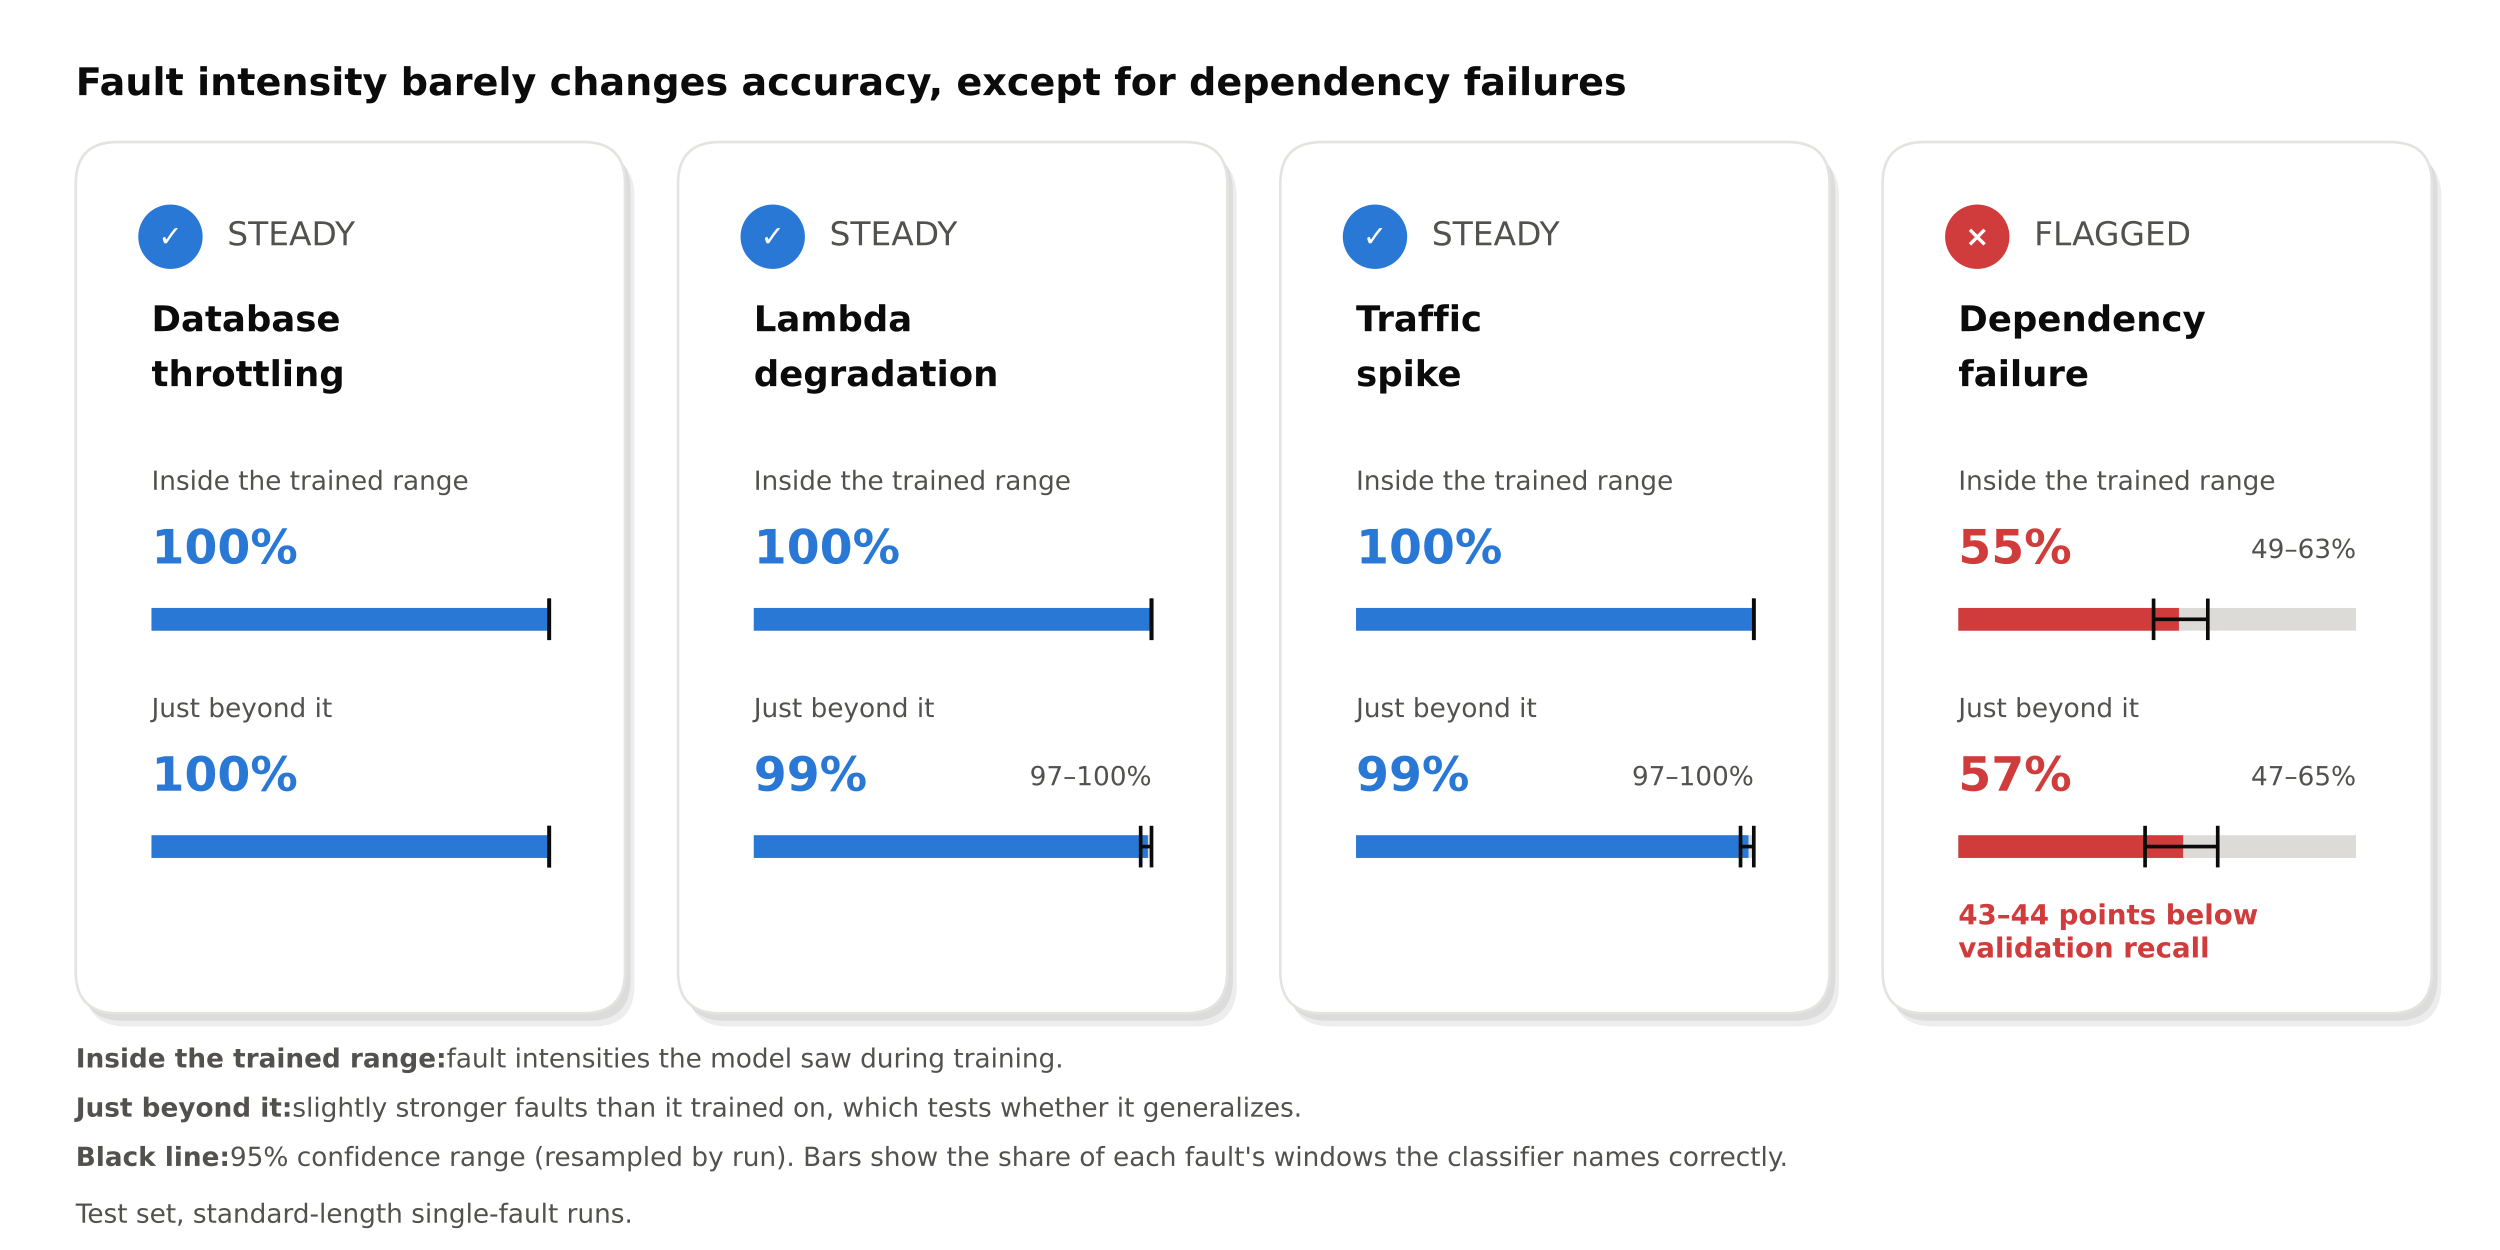
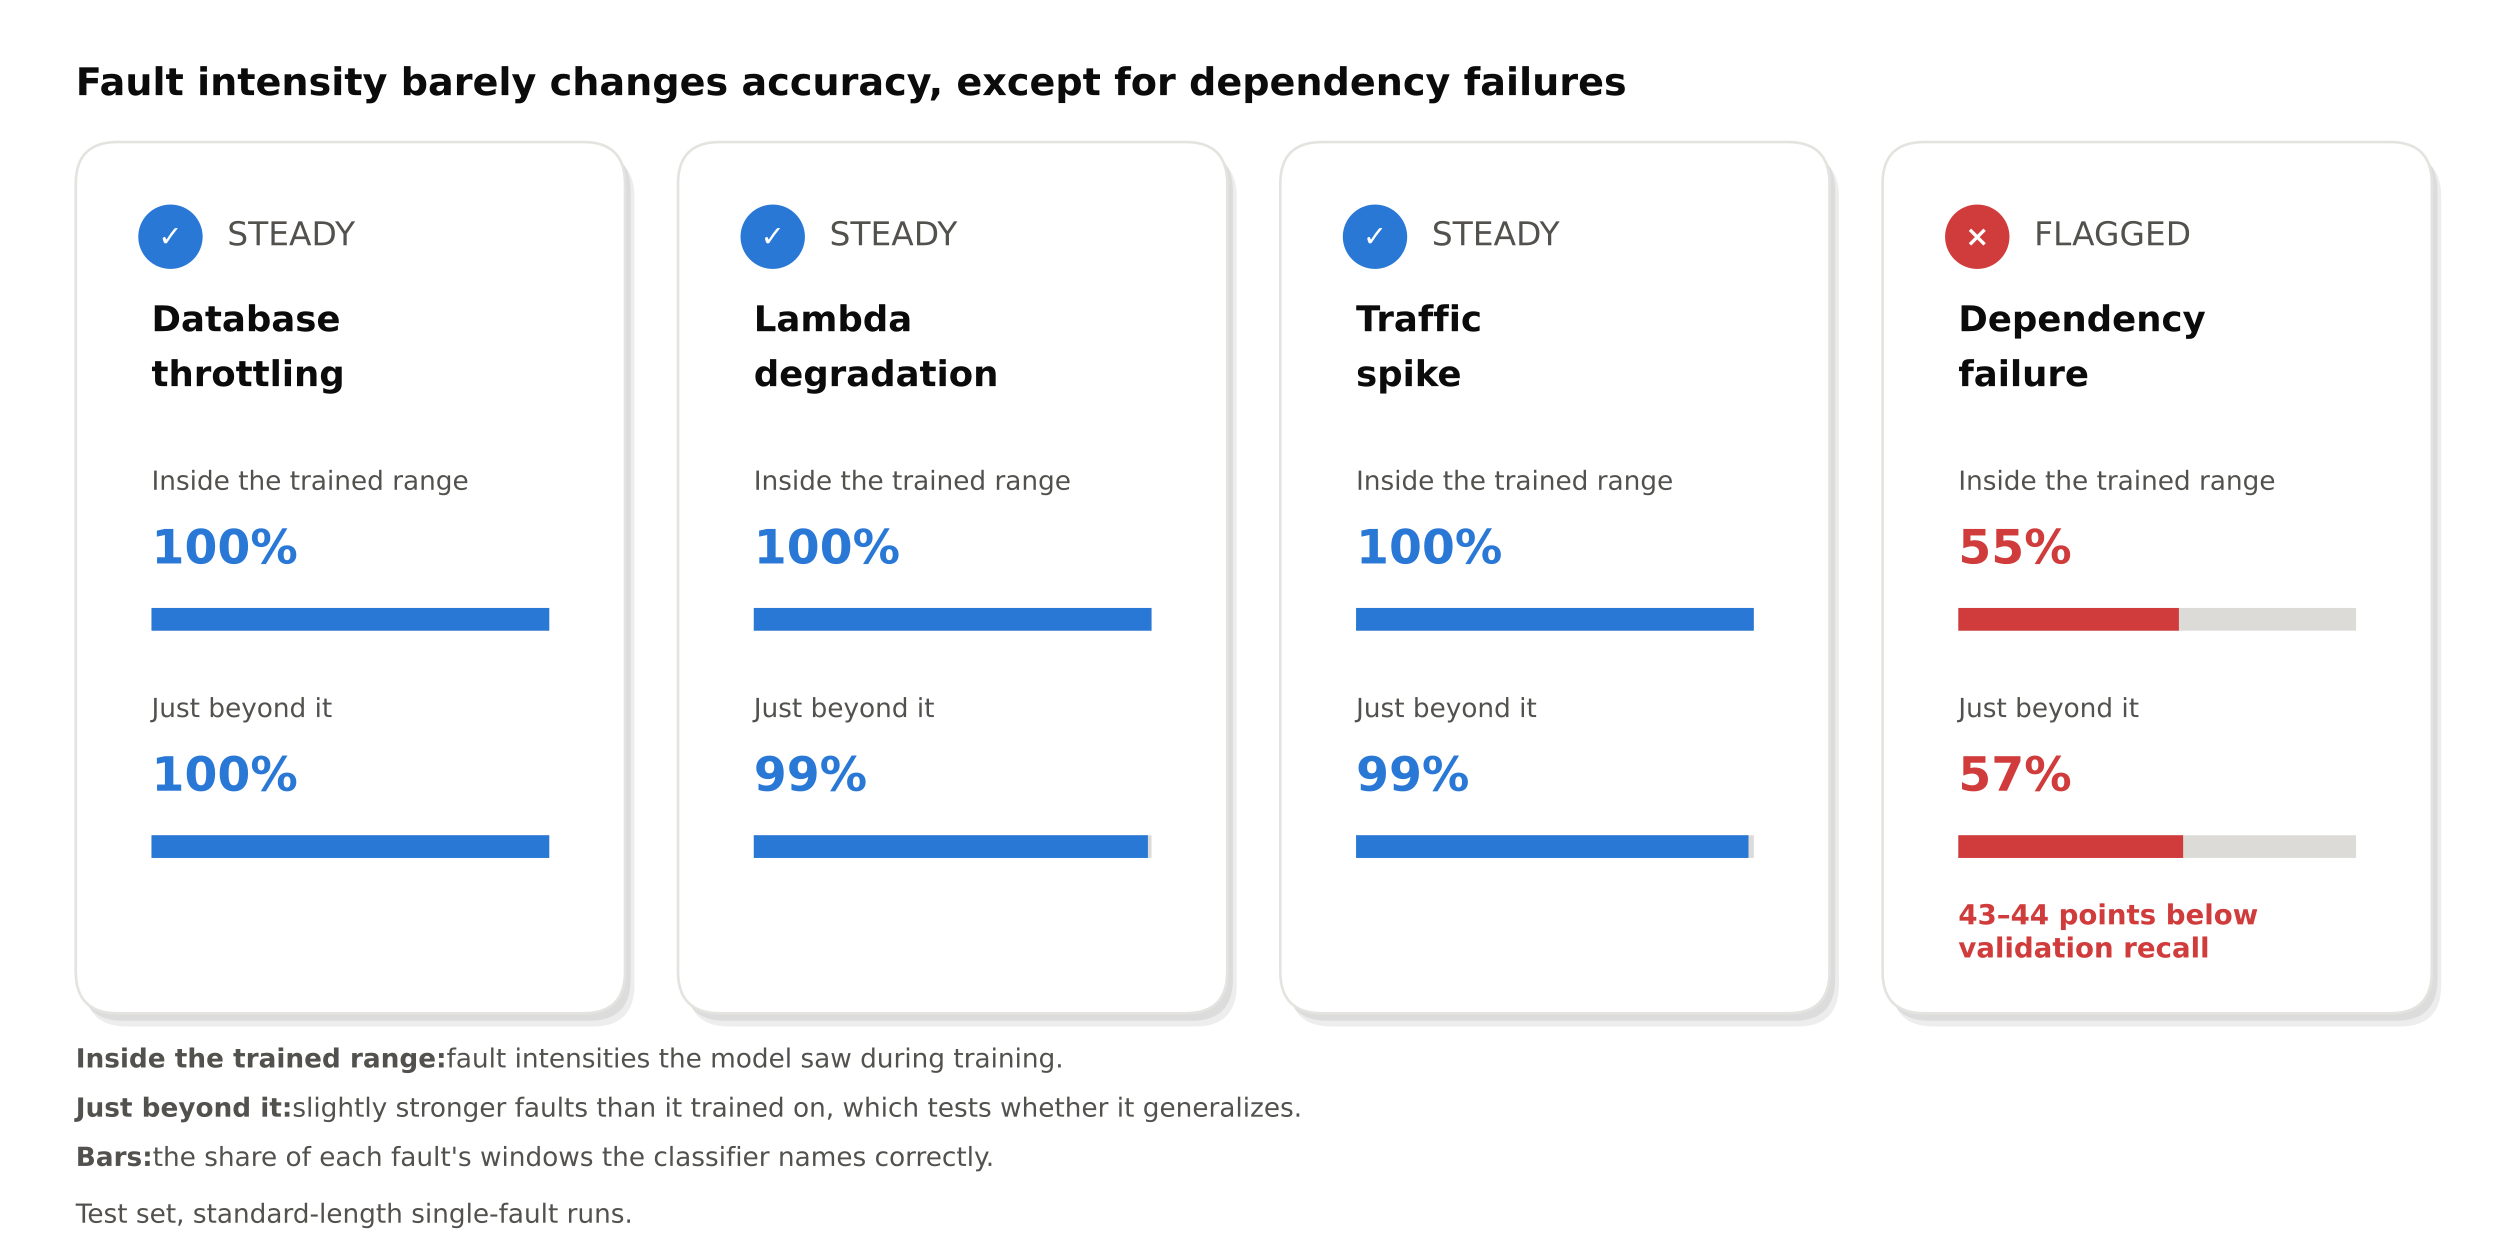
<svg xmlns="http://www.w3.org/2000/svg" width="950.4pt" height="475.2pt" viewBox="0 0 950.4 475.2" version="1.1">
  <defs>
    <style type="text/css">*{stroke-linejoin: round; stroke-linecap: butt}</style>
  </defs>
  <g id="figure_1">
    <g id="patch_1">
      <path d="M 0 475.2  L 950.4 475.2  L 950.4 0  L 0 0  z " style="fill: #ffffff" />
    </g>
    <g id="axes_1">
      <g id="patch_2">
-         <path d="M 48.24 390.24  L 225.36 390.24  Q 241.2 390.24 241.2 374.4  L 241.2 74.88  Q 241.2 59.04 225.36 59.04  L 48.24 59.04  Q 32.4 59.04 32.4 74.88  L 32.4 374.4  Q 32.4 390.24 48.24 390.24  z " clip-path="url(#p5552d7a977)" style="fill-opacity: 0.071" />
+         <path d="M 48.24 390.24  L 225.36 390.24  Q 241.2 390.24 241.2 374.4  L 241.2 74.88  Q 241.2 59.04 225.36 59.04  L 48.24 59.04  Q 32.4 59.04 32.4 74.88  L 32.4 374.4  Q 32.4 390.24 48.24 390.24  z " clip-path="url(#p39a4fe4fb5)" style="fill-opacity: 0.071" />
      </g>
      <g id="patch_3">
-         <path d="M 46.8 388.08  L 223.92 388.08  Q 239.76 388.08 239.76 372.24  L 239.76 72.72  Q 239.76 56.88 223.92 56.88  L 46.8 56.88  Q 30.96 56.88 30.96 72.72  L 30.96 372.24  Q 30.96 388.08 46.8 388.08  z " clip-path="url(#p5552d7a977)" style="fill-opacity: 0.071" />
+         <path d="M 46.8 388.08  L 223.92 388.08  Q 239.76 388.08 239.76 372.24  L 239.76 72.72  Q 239.76 56.88 223.92 56.88  L 46.8 56.88  Q 30.96 56.88 30.96 72.72  L 30.96 372.24  Q 30.96 388.08 46.8 388.08  z " clip-path="url(#p39a4fe4fb5)" style="fill-opacity: 0.071" />
      </g>
      <g id="patch_4">
-         <path d="M 277.2 390.24  L 454.32 390.24  Q 470.16 390.24 470.16 374.4  L 470.16 74.88  Q 470.16 59.04 454.32 59.04  L 277.2 59.04  Q 261.36 59.04 261.36 74.88  L 261.36 374.4  Q 261.36 390.24 277.2 390.24  z " clip-path="url(#p5552d7a977)" style="fill-opacity: 0.071" />
+         <path d="M 277.2 390.24  L 454.32 390.24  Q 470.16 390.24 470.16 374.4  L 470.16 74.88  Q 470.16 59.04 454.32 59.04  L 277.2 59.04  Q 261.36 59.04 261.36 74.88  L 261.36 374.4  Q 261.36 390.24 277.2 390.24  z " clip-path="url(#p39a4fe4fb5)" style="fill-opacity: 0.071" />
      </g>
      <g id="patch_5">
-         <path d="M 275.76 388.08  L 452.88 388.08  Q 468.72 388.08 468.72 372.24  L 468.72 72.72  Q 468.72 56.88 452.88 56.88  L 275.76 56.88  Q 259.92 56.88 259.92 72.72  L 259.92 372.24  Q 259.92 388.08 275.76 388.08  z " clip-path="url(#p5552d7a977)" style="fill-opacity: 0.071" />
+         <path d="M 275.76 388.08  L 452.88 388.08  Q 468.72 388.08 468.72 372.24  L 468.72 72.72  Q 468.72 56.88 452.88 56.88  L 275.76 56.88  Q 259.92 56.88 259.92 72.72  L 259.92 372.24  Q 259.92 388.08 275.76 388.08  z " clip-path="url(#p39a4fe4fb5)" style="fill-opacity: 0.071" />
      </g>
      <g id="patch_6">
-         <path d="M 506.16 390.24  L 683.28 390.24  Q 699.12 390.24 699.12 374.4  L 699.12 74.88  Q 699.12 59.04 683.28 59.04  L 506.16 59.04  Q 490.32 59.04 490.32 74.88  L 490.32 374.4  Q 490.32 390.24 506.16 390.24  z " clip-path="url(#p5552d7a977)" style="fill-opacity: 0.071" />
+         <path d="M 506.16 390.24  L 683.28 390.24  Q 699.12 390.24 699.12 374.4  L 699.12 74.88  Q 699.12 59.04 683.28 59.04  L 506.16 59.04  Q 490.32 59.04 490.32 74.88  L 490.32 374.4  Q 490.32 390.24 506.16 390.24  z " clip-path="url(#p39a4fe4fb5)" style="fill-opacity: 0.071" />
      </g>
      <g id="patch_7">
-         <path d="M 504.72 388.08  L 681.84 388.08  Q 697.68 388.08 697.68 372.24  L 697.68 72.72  Q 697.68 56.88 681.84 56.88  L 504.72 56.88  Q 488.88 56.88 488.88 72.72  L 488.88 372.24  Q 488.88 388.08 504.72 388.08  z " clip-path="url(#p5552d7a977)" style="fill-opacity: 0.071" />
+         <path d="M 504.72 388.08  L 681.84 388.08  Q 697.68 388.08 697.68 372.24  L 697.68 72.72  Q 697.68 56.88 681.84 56.88  L 504.72 56.88  Q 488.88 56.88 488.88 72.72  L 488.88 372.24  Q 488.88 388.08 504.72 388.08  z " clip-path="url(#p39a4fe4fb5)" style="fill-opacity: 0.071" />
      </g>
      <g id="patch_8">
-         <path d="M 735.12 390.24  L 912.24 390.24  Q 928.08 390.24 928.08 374.4  L 928.08 74.88  Q 928.08 59.04 912.24 59.04  L 735.12 59.04  Q 719.28 59.04 719.28 74.88  L 719.28 374.4  Q 719.28 390.24 735.12 390.24  z " clip-path="url(#p5552d7a977)" style="fill-opacity: 0.071" />
+         <path d="M 735.12 390.24  L 912.24 390.24  Q 928.08 390.24 928.08 374.4  L 928.08 74.88  Q 928.08 59.04 912.24 59.04  L 735.12 59.04  Q 719.28 59.04 719.28 74.88  L 719.28 374.4  Q 719.28 390.24 735.12 390.24  z " clip-path="url(#p39a4fe4fb5)" style="fill-opacity: 0.071" />
      </g>
      <g id="patch_9">
-         <path d="M 733.68 388.08  L 910.8 388.08  Q 926.64 388.08 926.64 372.24  L 926.64 72.72  Q 926.64 56.88 910.8 56.88  L 733.68 56.88  Q 717.84 56.88 717.84 72.72  L 717.84 372.24  Q 717.84 388.08 733.68 388.08  z " clip-path="url(#p5552d7a977)" style="fill-opacity: 0.071" />
+         <path d="M 733.68 388.08  L 910.8 388.08  Q 926.64 388.08 926.64 372.24  L 926.64 72.72  Q 926.64 56.88 910.8 56.88  L 733.68 56.88  Q 717.84 56.88 717.84 72.72  L 717.84 372.24  Q 717.84 388.08 733.68 388.08  z " clip-path="url(#p39a4fe4fb5)" style="fill-opacity: 0.071" />
      </g>
      <g id="patch_10">
-         <path d="M 44.64 385.2  L 221.76 385.2  Q 237.6 385.2 237.6 369.36  L 237.6 69.84  Q 237.6 54 221.76 54  L 44.64 54  Q 28.8 54 28.8 69.84  L 28.8 369.36  Q 28.8 385.2 44.64 385.2  z " clip-path="url(#p5552d7a977)" style="fill: #ffffff; stroke: #e4e3df; stroke-linejoin: miter" />
+         <path d="M 44.64 385.2  L 221.76 385.2  Q 237.6 385.2 237.6 369.36  L 237.6 69.84  Q 237.6 54 221.76 54  L 44.64 54  Q 28.8 54 28.8 69.84  L 28.8 369.36  Q 28.8 385.2 44.64 385.2  z " clip-path="url(#p39a4fe4fb5)" style="fill: #ffffff; stroke: #e4e3df; stroke-linejoin: miter" />
      </g>
      <g id="patch_11">
-         <path d="M 273.6 385.2  L 450.72 385.2  Q 466.56 385.2 466.56 369.36  L 466.56 69.84  Q 466.56 54 450.72 54  L 273.6 54  Q 257.76 54 257.76 69.84  L 257.76 369.36  Q 257.76 385.2 273.6 385.2  z " clip-path="url(#p5552d7a977)" style="fill: #ffffff; stroke: #e4e3df; stroke-linejoin: miter" />
+         <path d="M 273.6 385.2  L 450.72 385.2  Q 466.56 385.2 466.56 369.36  L 466.56 69.84  Q 466.56 54 450.72 54  L 273.6 54  Q 257.76 54 257.76 69.84  L 257.76 369.36  Q 257.76 385.2 273.6 385.2  z " clip-path="url(#p39a4fe4fb5)" style="fill: #ffffff; stroke: #e4e3df; stroke-linejoin: miter" />
      </g>
      <g id="patch_12">
-         <path d="M 502.56 385.2  L 679.68 385.2  Q 695.52 385.2 695.52 369.36  L 695.52 69.84  Q 695.52 54 679.68 54  L 502.56 54  Q 486.72 54 486.72 69.84  L 486.72 369.36  Q 486.72 385.2 502.56 385.2  z " clip-path="url(#p5552d7a977)" style="fill: #ffffff; stroke: #e4e3df; stroke-linejoin: miter" />
+         <path d="M 502.56 385.2  L 679.68 385.2  Q 695.52 385.2 695.52 369.36  L 695.52 69.84  Q 695.52 54 679.68 54  L 502.56 54  Q 486.72 54 486.72 69.84  L 486.72 369.36  Q 486.72 385.2 502.56 385.2  z " clip-path="url(#p39a4fe4fb5)" style="fill: #ffffff; stroke: #e4e3df; stroke-linejoin: miter" />
      </g>
      <g id="patch_13">
-         <path d="M 731.52 385.2  L 908.64 385.2  Q 924.48 385.2 924.48 369.36  L 924.48 69.84  Q 924.48 54 908.64 54  L 731.52 54  Q 715.68 54 715.68 69.84  L 715.68 369.36  Q 715.68 385.2 731.52 385.2  z " clip-path="url(#p5552d7a977)" style="fill: #ffffff; stroke: #e4e3df; stroke-linejoin: miter" />
+         <path d="M 731.52 385.2  L 908.64 385.2  Q 924.48 385.2 924.48 369.36  L 924.48 69.84  Q 924.48 54 908.64 54  L 731.52 54  Q 715.68 54 715.68 69.84  L 715.68 369.36  Q 715.68 385.2 731.52 385.2  z " clip-path="url(#p39a4fe4fb5)" style="fill: #ffffff; stroke: #e4e3df; stroke-linejoin: miter" />
      </g>
      <g id="patch_14">
-         <path d="M 64.8 102.24  C 68.046 102.24 71.16 100.95 73.455 98.655  C 75.75 96.36 77.04 93.246 77.04 90  C 77.04 86.754 75.75 83.64 73.455 81.345  C 71.16 79.05 68.046 77.76 64.8 77.76  C 61.554 77.76 58.44 79.05 56.145 81.345  C 53.85 83.64 52.56 86.754 52.56 90  C 52.56 93.246 53.85 96.36 56.145 98.655  C 58.44 100.95 61.554 102.24 64.8 102.24  z " clip-path="url(#p5552d7a977)" style="fill: #2a78d6" />
+         <path d="M 64.8 102.24  C 68.046 102.24 71.16 100.95 73.455 98.655  C 75.75 96.36 77.04 93.246 77.04 90  C 77.04 86.754 75.75 83.64 73.455 81.345  C 71.16 79.05 68.046 77.76 64.8 77.76  C 61.554 77.76 58.44 79.05 56.145 81.345  C 53.85 83.64 52.56 86.754 52.56 90  C 52.56 93.246 53.85 96.36 56.145 98.655  C 58.44 100.95 61.554 102.24 64.8 102.24  z " clip-path="url(#p39a4fe4fb5)" style="fill: #2a78d6" />
      </g>
      <g id="patch_15">
-         <path d="M 57.6 239.76  L 208.8 239.76  L 208.8 231.12  L 57.6 231.12  z " clip-path="url(#p5552d7a977)" style="fill: #dcdbd7" />
+         <path d="M 57.6 239.76  L 208.8 239.76  L 208.8 231.12  L 57.6 231.12  z " clip-path="url(#p39a4fe4fb5)" style="fill: #dcdbd7" />
      </g>
      <g id="patch_16">
-         <path d="M 57.6 326.16  L 208.8 326.16  L 208.8 317.52  L 57.6 317.52  z " clip-path="url(#p5552d7a977)" style="fill: #dcdbd7" />
+         <path d="M 57.6 326.16  L 208.8 326.16  L 208.8 317.52  L 57.6 317.52  z " clip-path="url(#p39a4fe4fb5)" style="fill: #dcdbd7" />
      </g>
      <g id="patch_17">
-         <path d="M 293.76 102.24  C 297.006 102.24 300.12 100.95 302.415 98.655  C 304.71 96.36 306 93.246 306 90  C 306 86.754 304.71 83.64 302.415 81.345  C 300.12 79.05 297.006 77.76 293.76 77.76  C 290.514 77.76 287.4 79.05 285.105 81.345  C 282.81 83.64 281.52 86.754 281.52 90  C 281.52 93.246 282.81 96.36 285.105 98.655  C 287.4 100.95 290.514 102.24 293.76 102.24  z " clip-path="url(#p5552d7a977)" style="fill: #2a78d6" />
+         <path d="M 293.76 102.24  C 297.006 102.24 300.12 100.95 302.415 98.655  C 304.71 96.36 306 93.246 306 90  C 306 86.754 304.71 83.64 302.415 81.345  C 300.12 79.05 297.006 77.76 293.76 77.76  C 290.514 77.76 287.4 79.05 285.105 81.345  C 282.81 83.64 281.52 86.754 281.52 90  C 281.52 93.246 282.81 96.36 285.105 98.655  C 287.4 100.95 290.514 102.24 293.76 102.24  z " clip-path="url(#p39a4fe4fb5)" style="fill: #2a78d6" />
      </g>
      <g id="patch_18">
-         <path d="M 286.56 239.76  L 437.76 239.76  L 437.76 231.12  L 286.56 231.12  z " clip-path="url(#p5552d7a977)" style="fill: #dcdbd7" />
+         <path d="M 286.56 239.76  L 437.76 239.76  L 437.76 231.12  L 286.56 231.12  z " clip-path="url(#p39a4fe4fb5)" style="fill: #dcdbd7" />
      </g>
      <g id="patch_19">
-         <path d="M 286.56 326.16  L 437.76 326.16  L 437.76 317.52  L 286.56 317.52  z " clip-path="url(#p5552d7a977)" style="fill: #dcdbd7" />
+         <path d="M 286.56 326.16  L 437.76 326.16  L 437.76 317.52  L 286.56 317.52  z " clip-path="url(#p39a4fe4fb5)" style="fill: #dcdbd7" />
      </g>
      <g id="patch_20">
-         <path d="M 522.72 102.24  C 525.966 102.24 529.08 100.95 531.375 98.655  C 533.67 96.36 534.96 93.246 534.96 90  C 534.96 86.754 533.67 83.64 531.375 81.345  C 529.08 79.05 525.966 77.76 522.72 77.76  C 519.474 77.76 516.36 79.05 514.065 81.345  C 511.77 83.64 510.48 86.754 510.48 90  C 510.48 93.246 511.77 96.36 514.065 98.655  C 516.36 100.95 519.474 102.24 522.72 102.24  z " clip-path="url(#p5552d7a977)" style="fill: #2a78d6" />
+         <path d="M 522.72 102.24  C 525.966 102.24 529.08 100.95 531.375 98.655  C 533.67 96.36 534.96 93.246 534.96 90  C 534.96 86.754 533.67 83.64 531.375 81.345  C 529.08 79.05 525.966 77.76 522.72 77.76  C 519.474 77.76 516.36 79.05 514.065 81.345  C 511.77 83.64 510.48 86.754 510.48 90  C 510.48 93.246 511.77 96.36 514.065 98.655  C 516.36 100.95 519.474 102.24 522.72 102.24  z " clip-path="url(#p39a4fe4fb5)" style="fill: #2a78d6" />
      </g>
      <g id="patch_21">
-         <path d="M 515.52 239.76  L 666.72 239.76  L 666.72 231.12  L 515.52 231.12  z " clip-path="url(#p5552d7a977)" style="fill: #dcdbd7" />
+         <path d="M 515.52 239.76  L 666.72 239.76  L 666.72 231.12  L 515.52 231.12  z " clip-path="url(#p39a4fe4fb5)" style="fill: #dcdbd7" />
      </g>
      <g id="patch_22">
-         <path d="M 515.52 326.16  L 666.72 326.16  L 666.72 317.52  L 515.52 317.52  z " clip-path="url(#p5552d7a977)" style="fill: #dcdbd7" />
+         <path d="M 515.52 326.16  L 666.72 326.16  L 666.72 317.52  L 515.52 317.52  z " clip-path="url(#p39a4fe4fb5)" style="fill: #dcdbd7" />
      </g>
      <g id="patch_23">
-         <path d="M 751.68 102.24  C 754.926 102.24 758.04 100.95 760.335 98.655  C 762.63 96.36 763.92 93.246 763.92 90  C 763.92 86.754 762.63 83.64 760.335 81.345  C 758.04 79.05 754.926 77.76 751.68 77.76  C 748.434 77.76 745.32 79.05 743.025 81.345  C 740.73 83.64 739.44 86.754 739.44 90  C 739.44 93.246 740.73 96.36 743.025 98.655  C 745.32 100.95 748.434 102.24 751.68 102.24  z " clip-path="url(#p5552d7a977)" style="fill: #d03b3b" />
+         <path d="M 751.68 102.24  C 754.926 102.24 758.04 100.95 760.335 98.655  C 762.63 96.36 763.92 93.246 763.92 90  C 763.92 86.754 762.63 83.64 760.335 81.345  C 758.04 79.05 754.926 77.76 751.68 77.76  C 748.434 77.76 745.32 79.05 743.025 81.345  C 740.73 83.64 739.44 86.754 739.44 90  C 739.44 93.246 740.73 96.36 743.025 98.655  C 745.32 100.95 748.434 102.24 751.68 102.24  z " clip-path="url(#p39a4fe4fb5)" style="fill: #d03b3b" />
      </g>
      <g id="patch_24">
-         <path d="M 744.48 239.76  L 895.68 239.76  L 895.68 231.12  L 744.48 231.12  z " clip-path="url(#p5552d7a977)" style="fill: #dcdbd7" />
+         <path d="M 744.48 239.76  L 895.68 239.76  L 895.68 231.12  L 744.48 231.12  z " clip-path="url(#p39a4fe4fb5)" style="fill: #dcdbd7" />
      </g>
      <g id="patch_25">
-         <path d="M 744.48 326.16  L 895.68 326.16  L 895.68 317.52  L 744.48 317.52  z " clip-path="url(#p5552d7a977)" style="fill: #dcdbd7" />
+         <path d="M 744.48 326.16  L 895.68 326.16  L 895.68 317.52  L 744.48 317.52  z " clip-path="url(#p39a4fe4fb5)" style="fill: #dcdbd7" />
      </g>
      <g id="text_1">
        <text style="font-weight: 700; font-size: 11px; font-family: 'DejaVu Sans'; text-anchor: middle; fill: #ffffff" x="64.8" y="93.577" transform="rotate(-0 64.8 93.57742)">✓</text>
      </g>
      <g id="text_2">
        <text style="font-size: 12.5px; font-family: 'DejaVu Sans'; text-anchor: start; fill: #52514e" x="86.4" y="93.247" transform="rotate(-0 86.4 93.24707)">STEADY</text>
      </g>
      <g id="text_3">
        <text style="font-weight: 700; font-size: 13.5px; font-family: 'DejaVu Sans'; text-anchor: start; fill: #0b0b0b" x="57.6" y="125.907" transform="rotate(-0 57.6 125.9074)">Database</text>
      </g>
      <g id="text_4">
        <text style="font-weight: 700; font-size: 13.5px; font-family: 'DejaVu Sans'; text-anchor: start; fill: #0b0b0b" x="57.6" y="146.787" transform="rotate(-0 57.6 146.7874)">throttling</text>
      </g>
      <g id="text_5">
        <text style="font-size: 10px; font-family: 'DejaVu Sans'; text-anchor: start; fill: #52514e" x="57.6" y="186.198" transform="rotate(-0 57.6 186.198)">Inside the trained range</text>
      </g>
      <g id="text_6">
        <text style="font-weight: 700; font-size: 18px; font-family: 'DejaVu Sans'; text-anchor: start; fill: #2a78d6" x="57.6" y="214.196" transform="rotate(-0 57.6 214.1958)">100%</text>
      </g>
      <g id="patch_26">
-         <path d="M 57.6 239.76  L 208.8 239.76  L 208.8 231.12  L 57.6 231.12  z " clip-path="url(#p5552d7a977)" style="fill: #2a78d6" />
+         <path d="M 57.6 239.76  L 208.8 239.76  L 208.8 231.12  L 57.6 231.12  z " clip-path="url(#p39a4fe4fb5)" style="fill: #2a78d6" />
      </g>
      <g id="text_7">
        <text style="font-size: 10px; font-family: 'DejaVu Sans'; text-anchor: start; fill: #52514e" x="57.6" y="272.598" transform="rotate(-0 57.6 272.598)">Just beyond it</text>
      </g>
      <g id="text_8">
        <text style="font-weight: 700; font-size: 18px; font-family: 'DejaVu Sans'; text-anchor: start; fill: #2a78d6" x="57.6" y="300.596" transform="rotate(-0 57.6 300.5958)">100%</text>
      </g>
      <g id="patch_27">
-         <path d="M 57.6 326.16  L 208.8 326.16  L 208.8 317.52  L 57.6 317.52  z " clip-path="url(#p5552d7a977)" style="fill: #2a78d6" />
+         <path d="M 57.6 326.16  L 208.8 326.16  L 208.8 317.52  L 57.6 317.52  z " clip-path="url(#p39a4fe4fb5)" style="fill: #2a78d6" />
      </g>
      <g id="text_9">
        <text style="font-weight: 700; font-size: 11px; font-family: 'DejaVu Sans'; text-anchor: middle; fill: #ffffff" x="293.76" y="93.577" transform="rotate(-0 293.76 93.57742)">✓</text>
      </g>
      <g id="text_10">
        <text style="font-size: 12.5px; font-family: 'DejaVu Sans'; text-anchor: start; fill: #52514e" x="315.36" y="93.247" transform="rotate(-0 315.36 93.24707)">STEADY</text>
      </g>
      <g id="text_11">
        <text style="font-weight: 700; font-size: 13.5px; font-family: 'DejaVu Sans'; text-anchor: start; fill: #0b0b0b" x="286.56" y="125.907" transform="rotate(-0 286.56 125.9074)">Lambda</text>
      </g>
      <g id="text_12">
        <text style="font-weight: 700; font-size: 13.5px; font-family: 'DejaVu Sans'; text-anchor: start; fill: #0b0b0b" x="286.56" y="146.787" transform="rotate(-0 286.56 146.7874)">degradation</text>
      </g>
      <g id="text_13">
        <text style="font-size: 10px; font-family: 'DejaVu Sans'; text-anchor: start; fill: #52514e" x="286.56" y="186.198" transform="rotate(-0 286.56 186.198)">Inside the trained range</text>
      </g>
      <g id="text_14">
        <text style="font-weight: 700; font-size: 18px; font-family: 'DejaVu Sans'; text-anchor: start; fill: #2a78d6" x="286.56" y="214.196" transform="rotate(-0 286.56 214.1958)">100%</text>
      </g>
      <g id="patch_28">
-         <path d="M 286.56 239.76  L 437.76 239.76  L 437.76 231.12  L 286.56 231.12  z " clip-path="url(#p5552d7a977)" style="fill: #2a78d6" />
+         <path d="M 286.56 239.76  L 437.76 239.76  L 437.76 231.12  L 286.56 231.12  z " clip-path="url(#p39a4fe4fb5)" style="fill: #2a78d6" />
      </g>
      <g id="text_15">
        <text style="font-size: 10px; font-family: 'DejaVu Sans'; text-anchor: start; fill: #52514e" x="286.56" y="272.598" transform="rotate(-0 286.56 272.598)">Just beyond it</text>
      </g>
      <g id="text_16">
        <text style="font-weight: 700; font-size: 18px; font-family: 'DejaVu Sans'; text-anchor: start; fill: #2a78d6" x="286.56" y="300.596" transform="rotate(-0 286.56 300.5958)">99%</text>
      </g>
+       <g id="patch_29">
+         <path d="M 286.56 326.16  L 436.385 326.16  L 436.385 317.52  L 286.56 317.52  z " clip-path="url(#p39a4fe4fb5)" style="fill: #2a78d6" />
+       </g>
      <g id="text_17">
-         <text style="font-size: 10px; font-family: 'DejaVu Sans'; text-anchor: end; fill: #52514e" x="437.76" y="298.518" transform="rotate(-0 437.76 298.5177)">97–100%</text>
-       </g>
-       <g id="patch_29">
-         <path d="M 286.56 326.16  L 436.385 326.16  L 436.385 317.52  L 286.56 317.52  z " clip-path="url(#p5552d7a977)" style="fill: #2a78d6" />
+         <text style="font-weight: 700; font-size: 11px; font-family: 'DejaVu Sans'; text-anchor: middle; fill: #ffffff" x="522.72" y="93.577" transform="rotate(-0 522.72 93.57742)">✓</text>
      </g>
      <g id="text_18">
-         <text style="font-weight: 700; font-size: 11px; font-family: 'DejaVu Sans'; text-anchor: middle; fill: #ffffff" x="522.72" y="93.577" transform="rotate(-0 522.72 93.57742)">✓</text>
+         <text style="font-size: 12.5px; font-family: 'DejaVu Sans'; text-anchor: start; fill: #52514e" x="544.32" y="93.247" transform="rotate(-0 544.32 93.24707)">STEADY</text>
      </g>
      <g id="text_19">
-         <text style="font-size: 12.5px; font-family: 'DejaVu Sans'; text-anchor: start; fill: #52514e" x="544.32" y="93.247" transform="rotate(-0 544.32 93.24707)">STEADY</text>
+         <text style="font-weight: 700; font-size: 13.5px; font-family: 'DejaVu Sans'; text-anchor: start; fill: #0b0b0b" x="515.52" y="125.907" transform="rotate(-0 515.52 125.9074)">Traffic</text>
      </g>
      <g id="text_20">
-         <text style="font-weight: 700; font-size: 13.5px; font-family: 'DejaVu Sans'; text-anchor: start; fill: #0b0b0b" x="515.52" y="125.907" transform="rotate(-0 515.52 125.9074)">Traffic</text>
+         <text style="font-weight: 700; font-size: 13.5px; font-family: 'DejaVu Sans'; text-anchor: start; fill: #0b0b0b" x="515.52" y="146.787" transform="rotate(-0 515.52 146.7874)">spike</text>
      </g>
      <g id="text_21">
-         <text style="font-weight: 700; font-size: 13.5px; font-family: 'DejaVu Sans'; text-anchor: start; fill: #0b0b0b" x="515.52" y="146.787" transform="rotate(-0 515.52 146.7874)">spike</text>
+         <text style="font-size: 10px; font-family: 'DejaVu Sans'; text-anchor: start; fill: #52514e" x="515.52" y="186.198" transform="rotate(-0 515.52 186.198)">Inside the trained range</text>
      </g>
      <g id="text_22">
-         <text style="font-size: 10px; font-family: 'DejaVu Sans'; text-anchor: start; fill: #52514e" x="515.52" y="186.198" transform="rotate(-0 515.52 186.198)">Inside the trained range</text>
+         <text style="font-weight: 700; font-size: 18px; font-family: 'DejaVu Sans'; text-anchor: start; fill: #2a78d6" x="515.52" y="214.196" transform="rotate(-0 515.52 214.1958)">100%</text>
+       </g>
+       <g id="patch_30">
+         <path d="M 515.52 239.76  L 666.72 239.76  L 666.72 231.12  L 515.52 231.12  z " clip-path="url(#p39a4fe4fb5)" style="fill: #2a78d6" />
      </g>
      <g id="text_23">
-         <text style="font-weight: 700; font-size: 18px; font-family: 'DejaVu Sans'; text-anchor: start; fill: #2a78d6" x="515.52" y="214.196" transform="rotate(-0 515.52 214.1958)">100%</text>
-       </g>
-       <g id="patch_30">
-         <path d="M 515.52 239.76  L 666.72 239.76  L 666.72 231.12  L 515.52 231.12  z " clip-path="url(#p5552d7a977)" style="fill: #2a78d6" />
+         <text style="font-size: 10px; font-family: 'DejaVu Sans'; text-anchor: start; fill: #52514e" x="515.52" y="272.598" transform="rotate(-0 515.52 272.598)">Just beyond it</text>
      </g>
      <g id="text_24">
-         <text style="font-size: 10px; font-family: 'DejaVu Sans'; text-anchor: start; fill: #52514e" x="515.52" y="272.598" transform="rotate(-0 515.52 272.598)">Just beyond it</text>
+         <text style="font-weight: 700; font-size: 18px; font-family: 'DejaVu Sans'; text-anchor: start; fill: #2a78d6" x="515.52" y="300.596" transform="rotate(-0 515.52 300.5958)">99%</text>
+       </g>
+       <g id="patch_31">
+         <path d="M 515.52 326.16  L 664.704 326.16  L 664.704 317.52  L 515.52 317.52  z " clip-path="url(#p39a4fe4fb5)" style="fill: #2a78d6" />
      </g>
      <g id="text_25">
-         <text style="font-weight: 700; font-size: 18px; font-family: 'DejaVu Sans'; text-anchor: start; fill: #2a78d6" x="515.52" y="300.596" transform="rotate(-0 515.52 300.5958)">99%</text>
+         <text style="font-weight: 700; font-size: 11px; font-family: 'DejaVu Sans'; text-anchor: middle; fill: #ffffff" x="751.68" y="93.577" transform="rotate(-0 751.68 93.57742)">×</text>
      </g>
      <g id="text_26">
-         <text style="font-size: 10px; font-family: 'DejaVu Sans'; text-anchor: end; fill: #52514e" x="666.72" y="298.518" transform="rotate(-0 666.72 298.5177)">97–100%</text>
-       </g>
-       <g id="patch_31">
-         <path d="M 515.52 326.16  L 664.704 326.16  L 664.704 317.52  L 515.52 317.52  z " clip-path="url(#p5552d7a977)" style="fill: #2a78d6" />
+         <text style="font-size: 12.5px; font-family: 'DejaVu Sans'; text-anchor: start; fill: #52514e" x="773.28" y="93.247" transform="rotate(-0 773.28 93.24707)">FLAGGED</text>
      </g>
      <g id="text_27">
-         <text style="font-weight: 700; font-size: 11px; font-family: 'DejaVu Sans'; text-anchor: middle; fill: #ffffff" x="751.68" y="93.577" transform="rotate(-0 751.68 93.57742)">×</text>
+         <text style="font-weight: 700; font-size: 13.5px; font-family: 'DejaVu Sans'; text-anchor: start; fill: #0b0b0b" x="744.48" y="125.907" transform="rotate(-0 744.48 125.9074)">Dependency</text>
      </g>
      <g id="text_28">
-         <text style="font-size: 12.5px; font-family: 'DejaVu Sans'; text-anchor: start; fill: #52514e" x="773.28" y="93.247" transform="rotate(-0 773.28 93.24707)">FLAGGED</text>
+         <text style="font-weight: 700; font-size: 13.5px; font-family: 'DejaVu Sans'; text-anchor: start; fill: #0b0b0b" x="744.48" y="146.787" transform="rotate(-0 744.48 146.7874)">failure</text>
      </g>
      <g id="text_29">
-         <text style="font-weight: 700; font-size: 13.5px; font-family: 'DejaVu Sans'; text-anchor: start; fill: #0b0b0b" x="744.48" y="125.907" transform="rotate(-0 744.48 125.9074)">Dependency</text>
+         <text style="font-size: 10px; font-family: 'DejaVu Sans'; text-anchor: start; fill: #52514e" x="744.48" y="186.198" transform="rotate(-0 744.48 186.198)">Inside the trained range</text>
      </g>
      <g id="text_30">
-         <text style="font-weight: 700; font-size: 13.5px; font-family: 'DejaVu Sans'; text-anchor: start; fill: #0b0b0b" x="744.48" y="146.787" transform="rotate(-0 744.48 146.7874)">failure</text>
+         <text style="font-weight: 700; font-size: 18px; font-family: 'DejaVu Sans'; text-anchor: start; fill: #d03b3b" x="744.48" y="214.196" transform="rotate(-0 744.48 214.1958)">55%</text>
+       </g>
+       <g id="patch_32">
+         <path d="M 744.48 239.76  L 828.327 239.76  L 828.327 231.12  L 744.48 231.12  z " clip-path="url(#p39a4fe4fb5)" style="fill: #d03b3b" />
      </g>
      <g id="text_31">
-         <text style="font-size: 10px; font-family: 'DejaVu Sans'; text-anchor: start; fill: #52514e" x="744.48" y="186.198" transform="rotate(-0 744.48 186.198)">Inside the trained range</text>
+         <text style="font-size: 10px; font-family: 'DejaVu Sans'; text-anchor: start; fill: #52514e" x="744.48" y="272.598" transform="rotate(-0 744.48 272.598)">Just beyond it</text>
      </g>
      <g id="text_32">
-         <text style="font-weight: 700; font-size: 18px; font-family: 'DejaVu Sans'; text-anchor: start; fill: #d03b3b" x="744.48" y="214.196" transform="rotate(-0 744.48 214.1958)">55%</text>
+         <text style="font-weight: 700; font-size: 18px; font-family: 'DejaVu Sans'; text-anchor: start; fill: #d03b3b" x="744.48" y="300.596" transform="rotate(-0 744.48 300.5958)">57%</text>
+       </g>
+       <g id="patch_33">
+         <path d="M 744.48 326.16  L 829.941 326.16  L 829.941 317.52  L 744.48 317.52  z " clip-path="url(#p39a4fe4fb5)" style="fill: #d03b3b" />
      </g>
      <g id="text_33">
-         <text style="font-size: 10px; font-family: 'DejaVu Sans'; text-anchor: end; fill: #52514e" x="895.68" y="212.118" transform="rotate(-0 895.68 212.1177)">49–63%</text>
-       </g>
-       <g id="patch_32">
-         <path d="M 744.48 239.76  L 828.327 239.76  L 828.327 231.12  L 744.48 231.12  z " clip-path="url(#p5552d7a977)" style="fill: #d03b3b" />
-       </g>
-       <g id="text_34">
-         <text style="font-size: 10px; font-family: 'DejaVu Sans'; text-anchor: start; fill: #52514e" x="744.48" y="272.598" transform="rotate(-0 744.48 272.598)">Just beyond it</text>
-       </g>
-       <g id="text_35">
-         <text style="font-weight: 700; font-size: 18px; font-family: 'DejaVu Sans'; text-anchor: start; fill: #d03b3b" x="744.48" y="300.596" transform="rotate(-0 744.48 300.5958)">57%</text>
-       </g>
-       <g id="text_36">
-         <text style="font-size: 10px; font-family: 'DejaVu Sans'; text-anchor: end; fill: #52514e" x="895.68" y="298.518" transform="rotate(-0 895.68 298.5177)">47–65%</text>
-       </g>
-       <g id="patch_33">
-         <path d="M 744.48 326.16  L 829.941 326.16  L 829.941 317.52  L 744.48 317.52  z " clip-path="url(#p5552d7a977)" style="fill: #d03b3b" />
-       </g>
-       <g id="text_37">
        <text style="font-weight: 700; font-size: 10.5px; font-family: 'DejaVu Sans'; fill: #d03b3b" transform="translate(744.48 351.3865)">43–44 points below</text>
        <text style="font-weight: 700; font-size: 10.5px; font-family: 'DejaVu Sans'; fill: #d03b3b" transform="translate(744.48 363.9894)">validation recall</text>
      </g>
+       <g id="text_34">
+         <text style="font-weight: 700; font-size: 14.5px; font-family: 'DejaVu Sans'; text-anchor: start; fill: #0b0b0b" x="28.8" y="36.167" transform="rotate(-0 28.8 36.16717)">Fault intensity barely changes accuracy, except for dependency failures</text>
+       </g>
+       <g id="text_35">
+         <text style="font-weight: 700; font-size: 10px; font-family: 'DejaVu Sans'; text-anchor: start; fill: #52514e" x="28.8" y="405.798" transform="rotate(-0 28.8 405.798)">Inside the trained range:</text>
+       </g>
+       <g id="text_36">
+         <text style="font-size: 10px; font-family: 'DejaVu Sans'; text-anchor: start; fill: #52514e" x="169.769" y="405.798" transform="rotate(-0 169.7688 405.798)"> fault intensities the model saw during training.</text>
+       </g>
+       <g id="text_37">
+         <text style="font-weight: 700; font-size: 10px; font-family: 'DejaVu Sans'; text-anchor: start; fill: #52514e" x="28.8" y="424.518" transform="rotate(-0 28.8 424.518)">Just beyond it:</text>
+       </g>
      <g id="text_38">
-         <text style="font-weight: 700; font-size: 14.5px; font-family: 'DejaVu Sans'; text-anchor: start; fill: #0b0b0b" x="28.8" y="36.167" transform="rotate(-0 28.8 36.16717)">Fault intensity barely changes accuracy, except for dependency failures</text>
+         <text style="font-size: 10px; font-family: 'DejaVu Sans'; text-anchor: start; fill: #52514e" x="111.145" y="424.518" transform="rotate(-0 111.1453 424.518)"> slightly stronger faults than it trained on, which tests whether it generalizes.</text>
      </g>
      <g id="text_39">
-         <text style="font-weight: 700; font-size: 10px; font-family: 'DejaVu Sans'; text-anchor: start; fill: #52514e" x="28.8" y="405.798" transform="rotate(-0 28.8 405.798)">Inside the trained range:</text>
+         <text style="font-weight: 700; font-size: 10px; font-family: 'DejaVu Sans'; text-anchor: start; fill: #52514e" x="28.8" y="443.238" transform="rotate(-0 28.8 443.2377)">Bars:</text>
      </g>
      <g id="text_40">
-         <text style="font-size: 10px; font-family: 'DejaVu Sans'; text-anchor: start; fill: #52514e" x="169.769" y="405.798" transform="rotate(-0 169.7688 405.798)"> fault intensities the model saw during training.</text>
+         <text style="font-size: 10px; font-family: 'DejaVu Sans'; text-anchor: start; fill: #52514e" x="58.052" y="443.238" transform="rotate(-0 58.05156 443.238)"> the share of each fault's windows the classifier names correctly.</text>
      </g>
      <g id="text_41">
-         <text style="font-weight: 700; font-size: 10px; font-family: 'DejaVu Sans'; text-anchor: start; fill: #52514e" x="28.8" y="424.518" transform="rotate(-0 28.8 424.518)">Just beyond it:</text>
-       </g>
-       <g id="text_42">
-         <text style="font-size: 10px; font-family: 'DejaVu Sans'; text-anchor: start; fill: #52514e" x="111.145" y="424.518" transform="rotate(-0 111.1453 424.518)"> slightly stronger faults than it trained on, which tests whether it generalizes.</text>
-       </g>
-       <g id="text_43">
-         <text style="font-weight: 700; font-size: 10px; font-family: 'DejaVu Sans'; text-anchor: start; fill: #52514e" x="28.8" y="443.238" transform="rotate(-0 28.8 443.238)">Black line:</text>
-       </g>
-       <g id="text_44">
-         <text style="font-size: 10px; font-family: 'DejaVu Sans'; text-anchor: start; fill: #52514e" x="87.414" y="443.238" transform="rotate(-0 87.41406 443.238)"> 95% confidence range (resampled by run). Bars show the share of each fault's windows the classifier names correctly.</text>
-       </g>
-       <g id="text_45">
        <text style="font-size: 10px; font-family: 'DejaVu Sans'; text-anchor: start; fill: #52514e" x="28.8" y="464.838" transform="rotate(-0 28.8 464.838)">Test set, standard-length single-fault runs.</text>
-       </g>
-       <g id="line2d_1">
-         <path d="M 208.8 235.44  L 208.8 235.44  " clip-path="url(#p5552d7a977)" style="fill: none; stroke: #0b0b0b; stroke-width: 1.4" />
-       </g>
-       <g id="line2d_2">
-         <path d="M 208.8 242.64  L 208.8 228.24  " clip-path="url(#p5552d7a977)" style="fill: none; stroke: #0b0b0b; stroke-width: 1.4; stroke-linecap: square" />
-       </g>
-       <g id="line2d_3">
-         <path d="M 208.8 242.64  L 208.8 228.24  " clip-path="url(#p5552d7a977)" style="fill: none; stroke: #0b0b0b; stroke-width: 1.4; stroke-linecap: square" />
-       </g>
-       <g id="line2d_4">
-         <path d="M 208.8 321.84  L 208.8 321.84  " clip-path="url(#p5552d7a977)" style="fill: none; stroke: #0b0b0b; stroke-width: 1.4" />
-       </g>
-       <g id="line2d_5">
-         <path d="M 208.8 329.04  L 208.8 314.64  " clip-path="url(#p5552d7a977)" style="fill: none; stroke: #0b0b0b; stroke-width: 1.4; stroke-linecap: square" />
-       </g>
-       <g id="line2d_6">
-         <path d="M 208.8 329.04  L 208.8 314.64  " clip-path="url(#p5552d7a977)" style="fill: none; stroke: #0b0b0b; stroke-width: 1.4; stroke-linecap: square" />
-       </g>
-       <g id="line2d_7">
-         <path d="M 437.76 235.44  L 437.76 235.44  " clip-path="url(#p5552d7a977)" style="fill: none; stroke: #0b0b0b; stroke-width: 1.4" />
-       </g>
-       <g id="line2d_8">
-         <path d="M 437.76 242.64  L 437.76 228.24  " clip-path="url(#p5552d7a977)" style="fill: none; stroke: #0b0b0b; stroke-width: 1.4; stroke-linecap: square" />
-       </g>
-       <g id="line2d_9">
-         <path d="M 437.76 242.64  L 437.76 228.24  " clip-path="url(#p5552d7a977)" style="fill: none; stroke: #0b0b0b; stroke-width: 1.4; stroke-linecap: square" />
-       </g>
-       <g id="line2d_10">
-         <path d="M 433.636 321.84  L 437.76 321.84  " clip-path="url(#p5552d7a977)" style="fill: none; stroke: #0b0b0b; stroke-width: 1.4" />
-       </g>
-       <g id="line2d_11">
-         <path d="M 433.636 329.04  L 433.636 314.64  " clip-path="url(#p5552d7a977)" style="fill: none; stroke: #0b0b0b; stroke-width: 1.4; stroke-linecap: square" />
-       </g>
-       <g id="line2d_12">
-         <path d="M 437.76 329.04  L 437.76 314.64  " clip-path="url(#p5552d7a977)" style="fill: none; stroke: #0b0b0b; stroke-width: 1.4; stroke-linecap: square" />
-       </g>
-       <g id="line2d_13">
-         <path d="M 666.72 235.44  L 666.72 235.44  " clip-path="url(#p5552d7a977)" style="fill: none; stroke: #0b0b0b; stroke-width: 1.4" />
-       </g>
-       <g id="line2d_14">
-         <path d="M 666.72 242.64  L 666.72 228.24  " clip-path="url(#p5552d7a977)" style="fill: none; stroke: #0b0b0b; stroke-width: 1.4; stroke-linecap: square" />
-       </g>
-       <g id="line2d_15">
-         <path d="M 666.72 242.64  L 666.72 228.24  " clip-path="url(#p5552d7a977)" style="fill: none; stroke: #0b0b0b; stroke-width: 1.4; stroke-linecap: square" />
-       </g>
-       <g id="line2d_16">
-         <path d="M 661.68 321.84  L 666.72 321.84  " clip-path="url(#p5552d7a977)" style="fill: none; stroke: #0b0b0b; stroke-width: 1.4" />
-       </g>
-       <g id="line2d_17">
-         <path d="M 661.68 329.04  L 661.68 314.64  " clip-path="url(#p5552d7a977)" style="fill: none; stroke: #0b0b0b; stroke-width: 1.4; stroke-linecap: square" />
-       </g>
-       <g id="line2d_18">
-         <path d="M 666.72 329.04  L 666.72 314.64  " clip-path="url(#p5552d7a977)" style="fill: none; stroke: #0b0b0b; stroke-width: 1.4; stroke-linecap: square" />
-       </g>
-       <g id="line2d_19">
-         <path d="M 818.705 235.44  L 839.324 235.44  " clip-path="url(#p5552d7a977)" style="fill: none; stroke: #0b0b0b; stroke-width: 1.4" />
-       </g>
-       <g id="line2d_20">
-         <path d="M 818.705 242.64  L 818.705 228.24  " clip-path="url(#p5552d7a977)" style="fill: none; stroke: #0b0b0b; stroke-width: 1.4; stroke-linecap: square" />
-       </g>
-       <g id="line2d_21">
-         <path d="M 839.324 242.64  L 839.324 228.24  " clip-path="url(#p5552d7a977)" style="fill: none; stroke: #0b0b0b; stroke-width: 1.4; stroke-linecap: square" />
-       </g>
-       <g id="line2d_22">
-         <path d="M 815.478 321.84  L 843.089 321.84  " clip-path="url(#p5552d7a977)" style="fill: none; stroke: #0b0b0b; stroke-width: 1.4" />
-       </g>
-       <g id="line2d_23">
-         <path d="M 815.478 329.04  L 815.478 314.64  " clip-path="url(#p5552d7a977)" style="fill: none; stroke: #0b0b0b; stroke-width: 1.4; stroke-linecap: square" />
-       </g>
-       <g id="line2d_24">
-         <path d="M 843.089 329.04  L 843.089 314.64  " clip-path="url(#p5552d7a977)" style="fill: none; stroke: #0b0b0b; stroke-width: 1.4; stroke-linecap: square" />
      </g>
    </g>
  </g>
  <defs>
-     <clipPath id="p5552d7a977">
+     <clipPath id="p39a4fe4fb5">
      <rect x="7.2" y="7.2" width="936" height="460.8" />
    </clipPath>
  </defs>
</svg>
